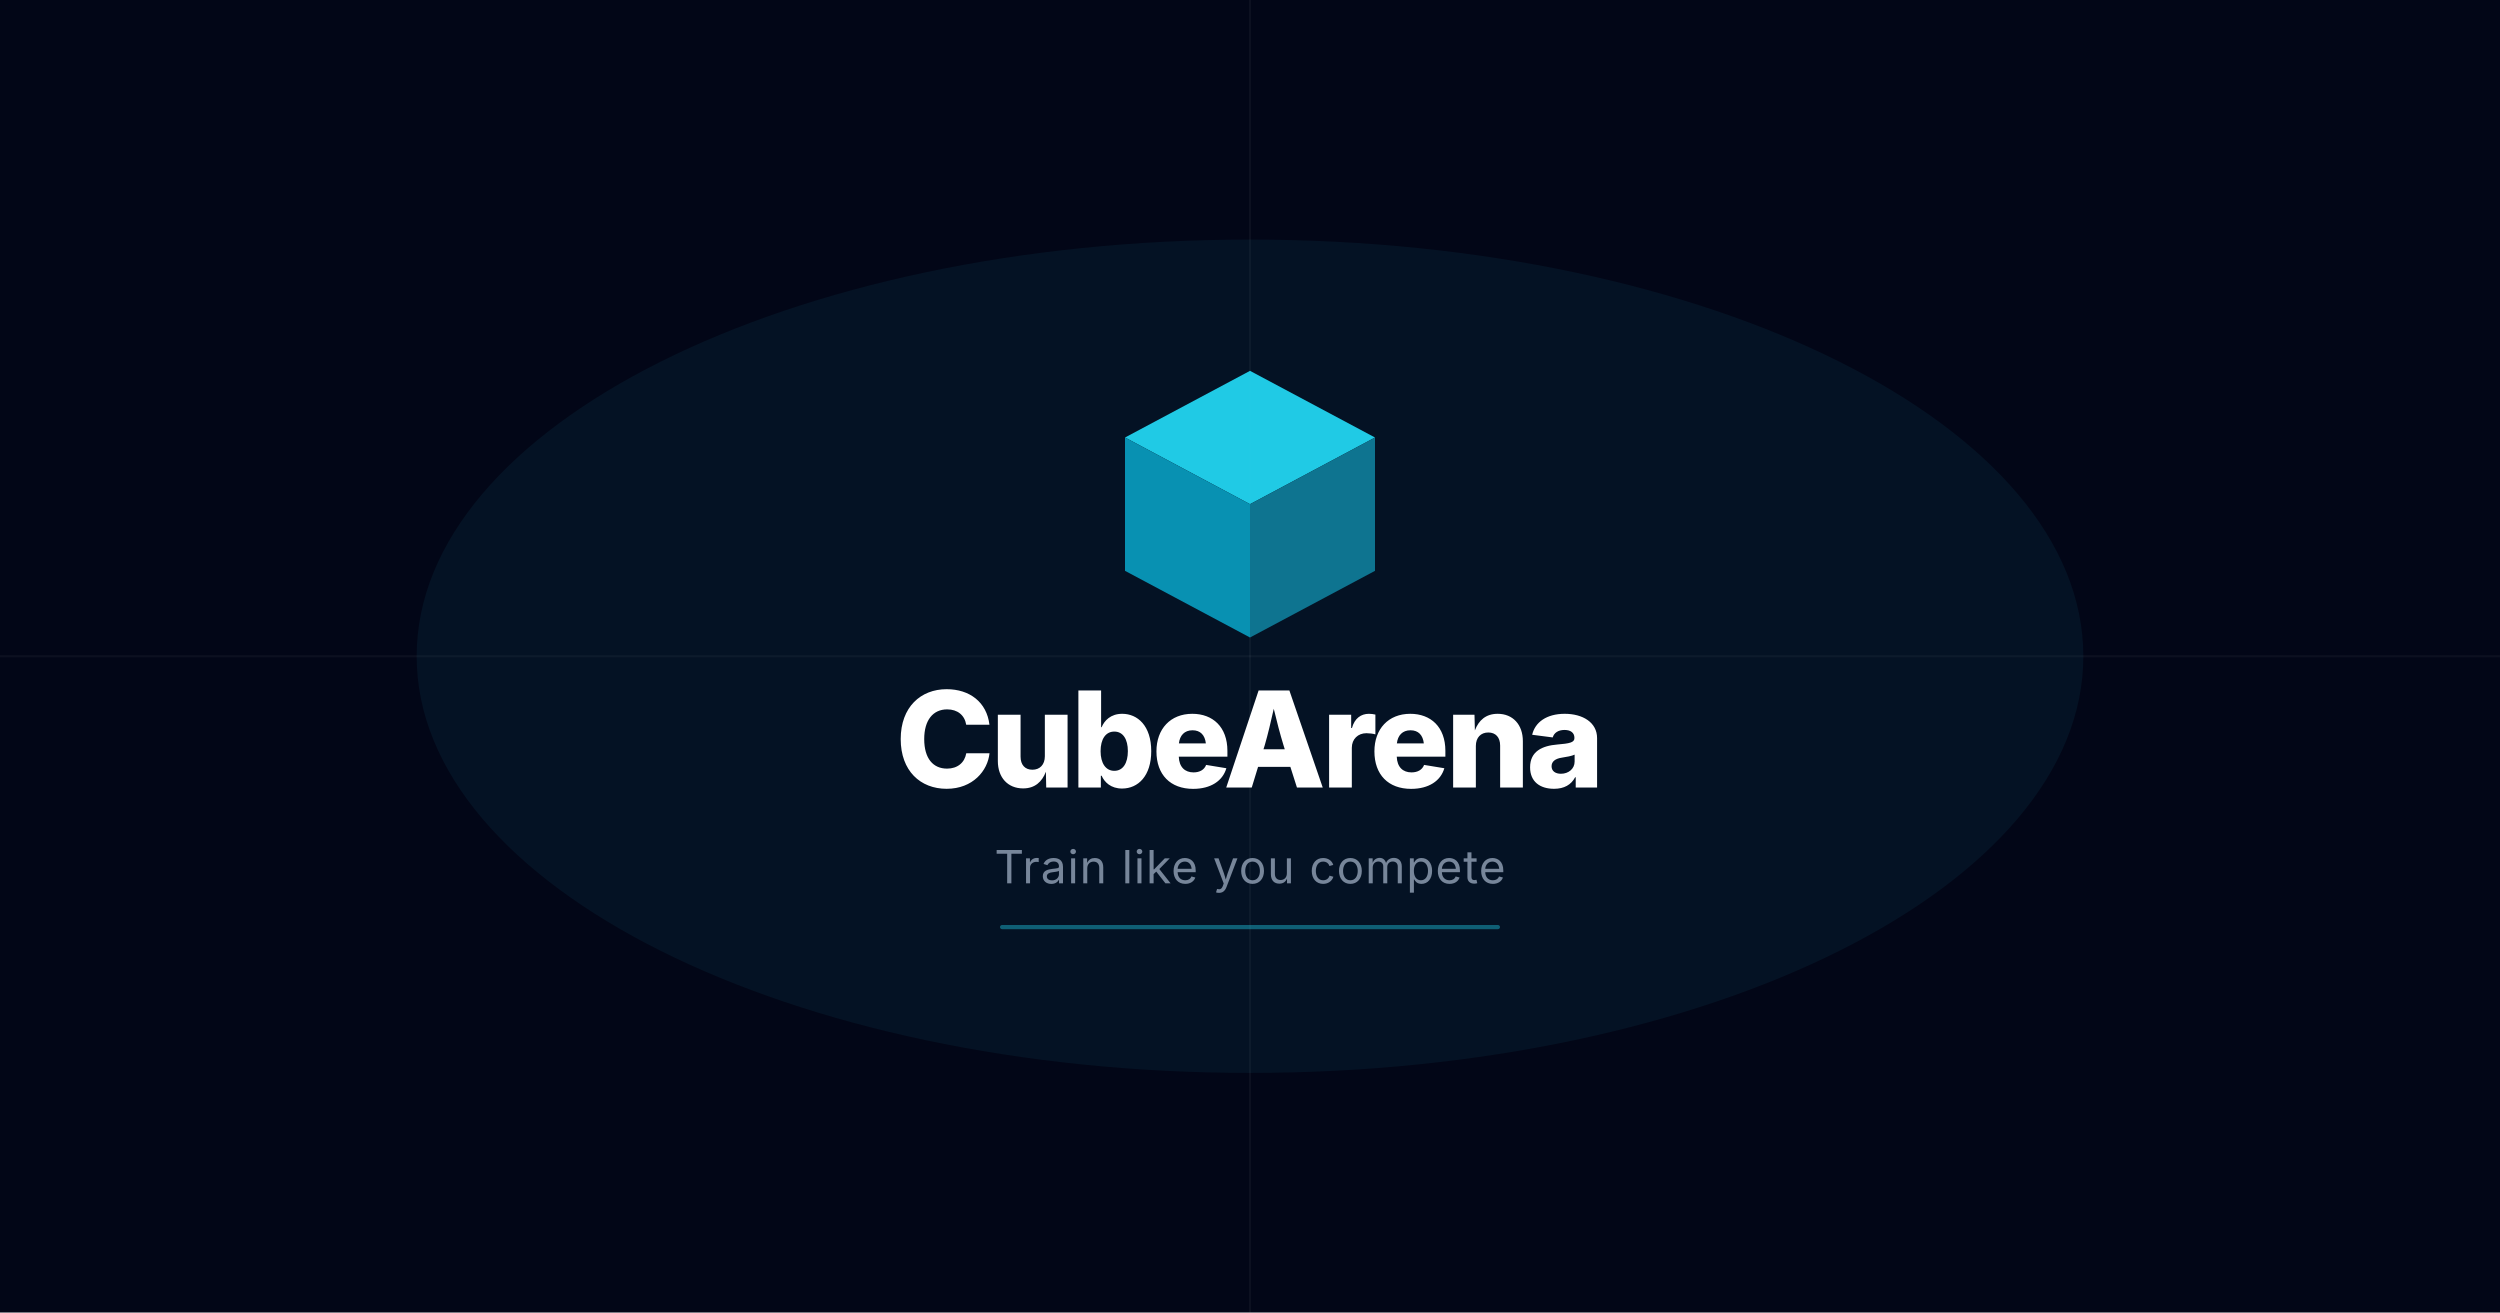
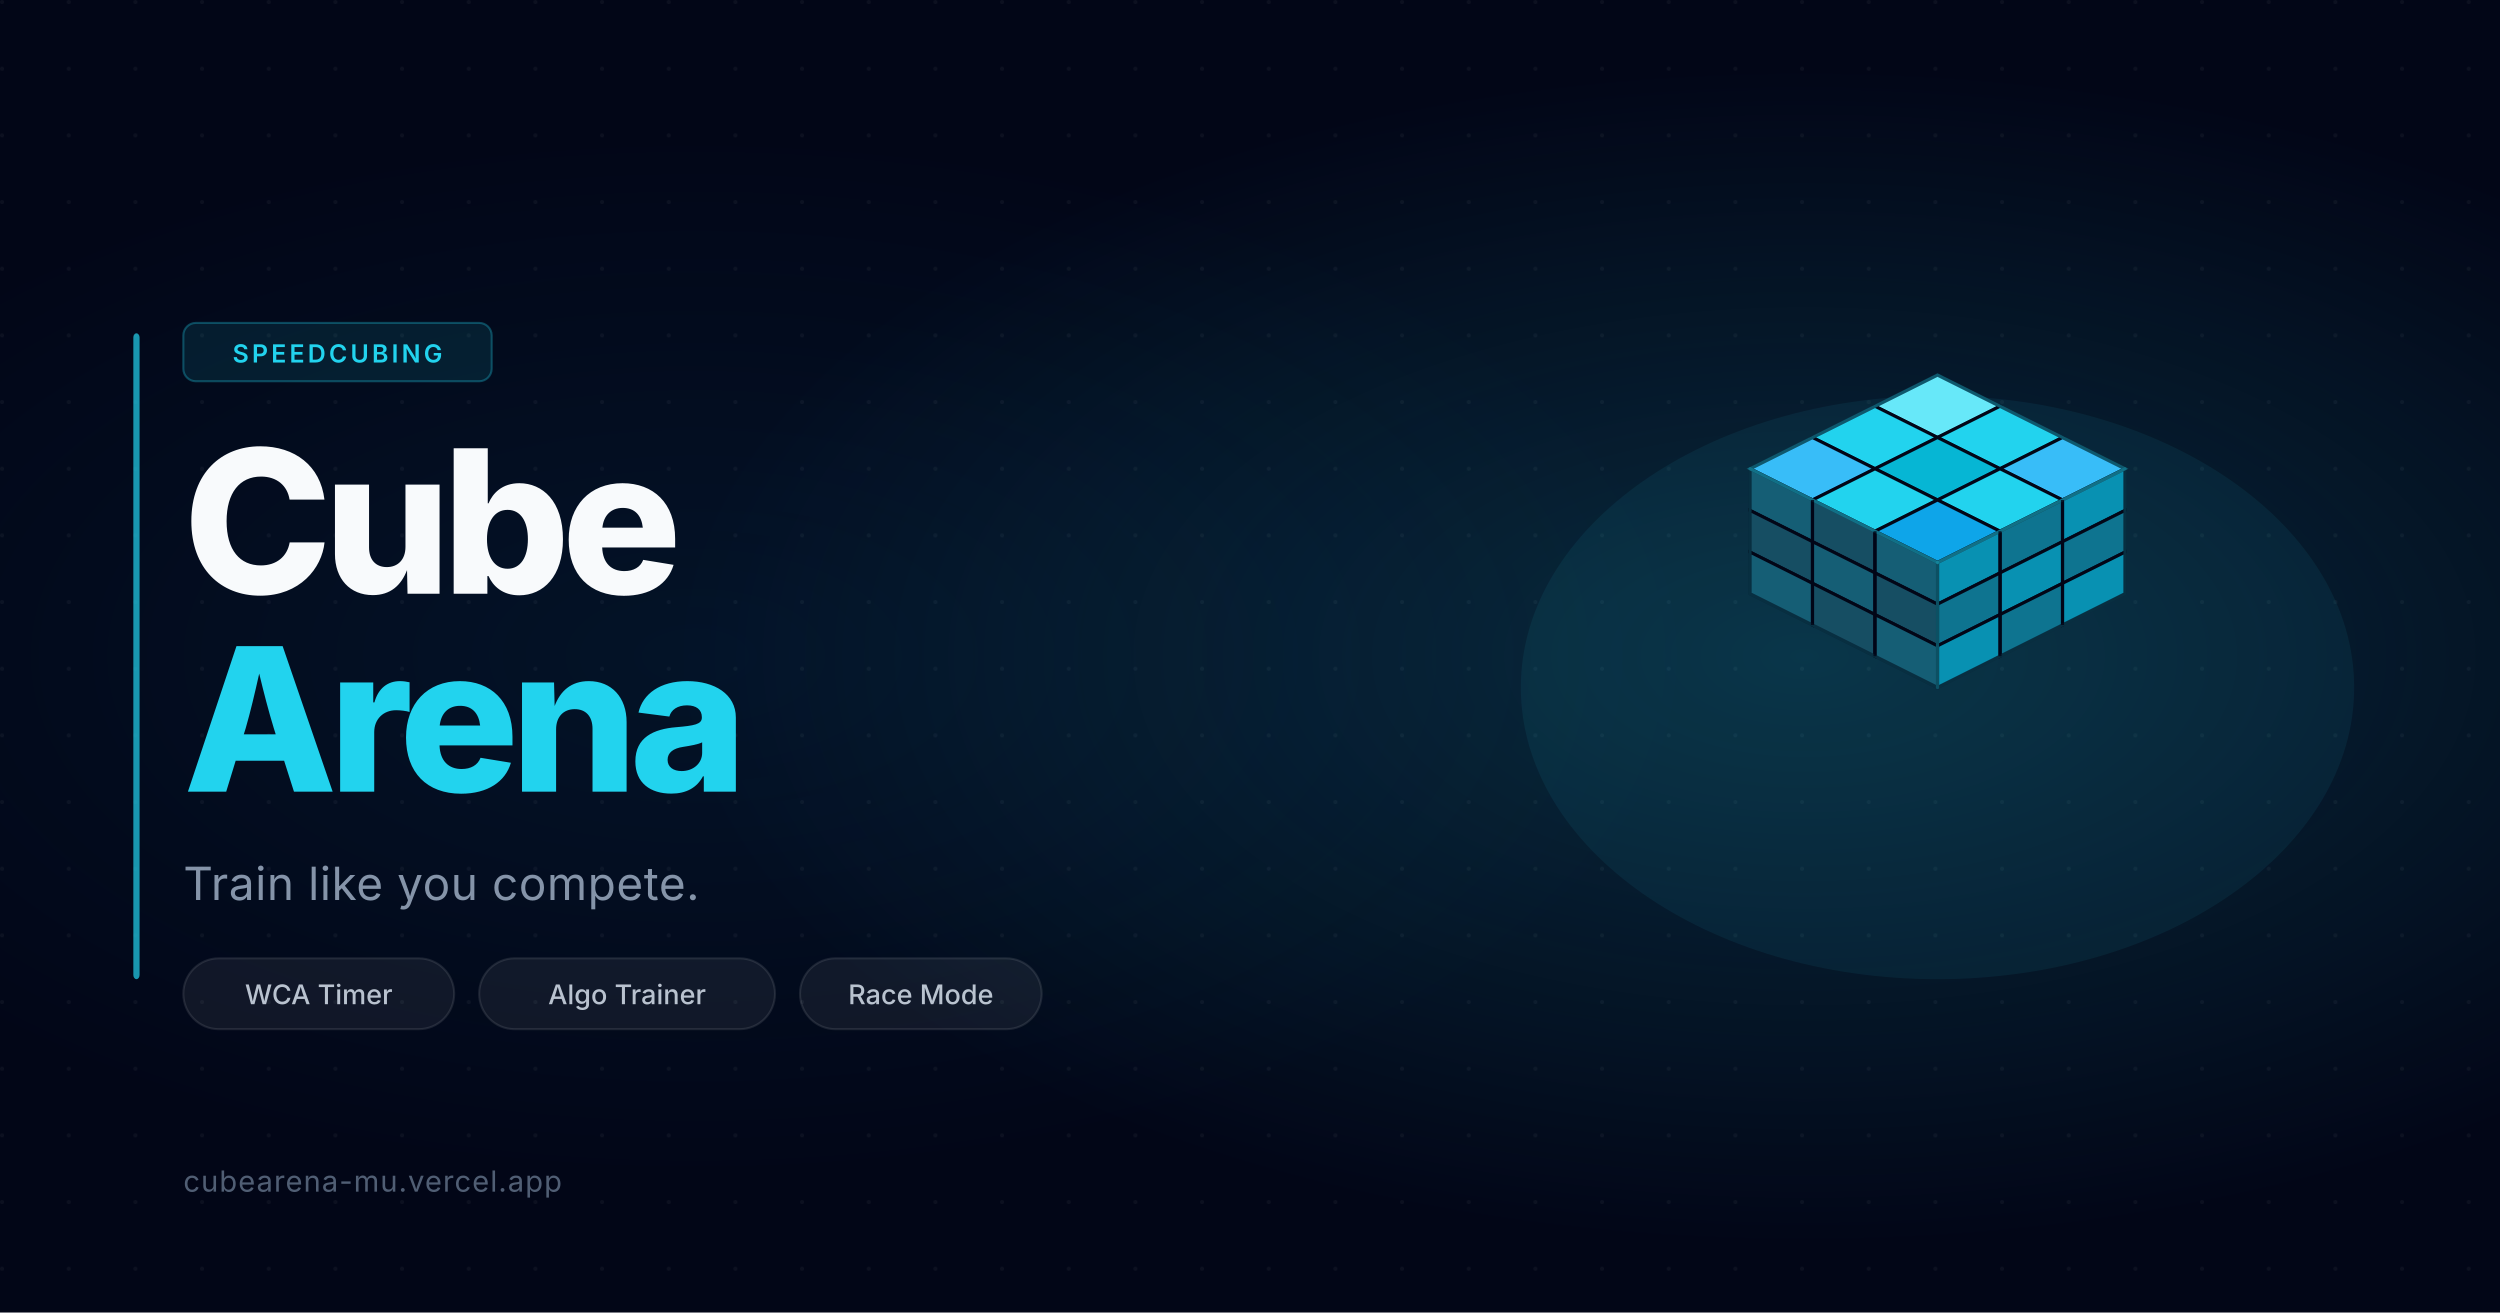
<svg xmlns="http://www.w3.org/2000/svg" viewBox="0 0 1200 630" fill="none">
+   <defs>
+     <radialGradient id="glow" cx="72%" cy="50%" r="45%">
+       <stop offset="0%" stop-color="#22D3EE" stop-opacity="0.18" />
+       <stop offset="100%" stop-color="#22D3EE" stop-opacity="0" />
+     </radialGradient>
+     <radialGradient id="glowLeft" cx="28%" cy="50%" r="40%">
+       <stop offset="0%" stop-color="#0EA5E9" stop-opacity="0.08" />
+       <stop offset="100%" stop-color="#0EA5E9" stop-opacity="0" />
+     </radialGradient>
+     <pattern id="dots" x="0" y="0" width="32" height="32" patternUnits="userSpaceOnUse">
+       <circle cx="1" cy="1" r="1" fill="rgba(255,255,255,0.04)" />
+     </pattern>
+   </defs>
  <rect width="1200" height="630" fill="#020617" />
-   <line x1="0" y1="315" x2="1200" y2="315" stroke="rgba(255,255,255,0.04)" stroke-width="1" />
-   <line x1="600" y1="0" x2="600" y2="630" stroke="rgba(255,255,255,0.04)" stroke-width="1" />
-   <ellipse cx="600" cy="315" rx="400" ry="200" fill="rgba(34,211,238,0.06)" />
-   <path d="M540 210L600 242L660 210L600 178Z" fill="#22D3EE" opacity="0.95" />
-   <path d="M540 210L600 242L600 306L540 274Z" fill="#0891B2" />
-   <path d="M660 210L600 242L600 306L660 274Z" fill="#0E7490" />
-   <text x="600" y="378" font-family="system-ui, -apple-system, sans-serif" font-size="64" font-weight="800" fill="white" text-anchor="middle" letter-spacing="-2">CubeArena</text>
-   <text x="600" y="424" font-family="system-ui, -apple-system, sans-serif" font-size="22" font-weight="400" fill="rgba(148,163,184,0.8)" text-anchor="middle" letter-spacing="0.5">Train like you compete</text>
-   <rect x="480" y="444" width="240" height="2" rx="1" fill="rgba(34,211,238,0.4)" />
+   <rect width="1200" height="630" fill="url(#dots)" />
+   <rect width="1200" height="630" fill="url(#glow)" />
+   <rect width="1200" height="630" fill="url(#glowLeft)" />
+   <rect x="64" y="160" width="3" height="310" rx="2" fill="#22D3EE" opacity="0.7" />
+   <rect x="88" y="155" width="148" height="28" rx="6" fill="rgba(34,211,238,0.1)" stroke="rgba(34,211,238,0.3)" stroke-width="1" />
+   <text x="162" y="174" font-family="system-ui,-apple-system,sans-serif" font-size="12" font-weight="600" fill="#22D3EE" text-anchor="middle" letter-spacing="1.5">SPEEDCUBING</text>
+   <text x="88" y="285" font-family="system-ui,-apple-system,sans-serif" font-size="96" font-weight="800" fill="#F8FAFC" letter-spacing="-4">Cube</text>
+   <text x="88" y="380" font-family="system-ui,-apple-system,sans-serif" font-size="96" font-weight="800" fill="#22D3EE" letter-spacing="-4">Arena</text>
+   <text x="88" y="432" font-family="system-ui,-apple-system,sans-serif" font-size="22" font-weight="400" fill="rgba(148,163,184,0.9)" letter-spacing="0.3">Train like you compete.</text>
+   <rect x="88" y="460" width="130" height="34" rx="17" fill="rgba(255,255,255,0.06)" stroke="rgba(255,255,255,0.1)" stroke-width="1" />
+   <text x="153" y="482" font-family="system-ui,-apple-system,sans-serif" font-size="13" font-weight="500" fill="rgba(203,213,225,0.9)" text-anchor="middle">WCA Timer</text>
+   <rect x="230" y="460" width="142" height="34" rx="17" fill="rgba(255,255,255,0.06)" stroke="rgba(255,255,255,0.1)" stroke-width="1" />
+   <text x="301" y="482" font-family="system-ui,-apple-system,sans-serif" font-size="13" font-weight="500" fill="rgba(203,213,225,0.9)" text-anchor="middle">Algo Trainer</text>
+   <rect x="384" y="460" width="116" height="34" rx="17" fill="rgba(255,255,255,0.06)" stroke="rgba(255,255,255,0.1)" stroke-width="1" />
+   <text x="442" y="482" font-family="system-ui,-apple-system,sans-serif" font-size="13" font-weight="500" fill="rgba(203,213,225,0.9)" text-anchor="middle">Race Mode</text>
+   <text x="88" y="572" font-family="system-ui,-apple-system,sans-serif" font-size="14" font-weight="400" fill="rgba(100,116,139,0.8)" letter-spacing="0.5">cubearena-mu.vercel.app</text>
+   <ellipse cx="930" cy="330" rx="200" ry="140" fill="rgba(34,211,238,0.07)" />
+   <polygon points="930,180 960,195 930,210 900,195" fill="#67E8F9" stroke="#020617" stroke-width="1.5" />
+   <polygon points="960,195 990,210 960,225 930,210" fill="#22D3EE" stroke="#020617" stroke-width="1.5" />
+   <polygon points="990,210 1020,225 990,240 960,225" fill="#38BDF8" stroke="#020617" stroke-width="1.5" />
+   <polygon points="900,195 930,210 900,225 870,210" fill="#22D3EE" stroke="#020617" stroke-width="1.5" />
+   <polygon points="930,210 960,225 930,240 900,225" fill="#06B6D4" stroke="#020617" stroke-width="1.5" />
+   <polygon points="960,225 990,240 960,255 930,240" fill="#22D3EE" stroke="#020617" stroke-width="1.5" />
+   <polygon points="870,210 900,225 870,240 840,225" fill="#38BDF8" stroke="#020617" stroke-width="1.5" />
+   <polygon points="900,225 930,240 900,255 870,240" fill="#22D3EE" stroke="#020617" stroke-width="1.5" />
+   <polygon points="930,240 960,255 930,270 900,255" fill="#0EA5E9" stroke="#020617" stroke-width="1.5" />
+   <polygon points="1020,225 1020,245 990,260 990,240" fill="#0891B2" stroke="#020617" stroke-width="1.5" />
+   <polygon points="1020,245 1020,265 990,280 990,260" fill="#0E7490" stroke="#020617" stroke-width="1.5" />
+   <polygon points="1020,265 1020,285 990,300 990,280" fill="#0891B2" stroke="#020617" stroke-width="1.5" />
+   <polygon points="990,240 990,260 960,275 960,255" fill="#0E7490" stroke="#020617" stroke-width="1.5" />
+   <polygon points="990,260 990,280 960,295 960,275" fill="#0891B2" stroke="#020617" stroke-width="1.5" />
+   <polygon points="990,280 990,300 960,315 960,295" fill="#0E7490" stroke="#020617" stroke-width="1.5" />
+   <polygon points="960,255 960,275 930,290 930,270" fill="#0891B2" stroke="#020617" stroke-width="1.5" />
+   <polygon points="960,275 960,295 930,310 930,290" fill="#0E7490" stroke="#020617" stroke-width="1.5" />
+   <polygon points="960,295 960,315 930,330 930,310" fill="#0891B2" stroke="#020617" stroke-width="1.5" />
+   <polygon points="840,225 840,245 870,260 870,240" fill="#155E75" stroke="#020617" stroke-width="1.5" />
+   <polygon points="840,245 840,265 870,280 870,260" fill="#164E63" stroke="#020617" stroke-width="1.5" />
+   <polygon points="840,265 840,285 870,300 870,280" fill="#155E75" stroke="#020617" stroke-width="1.5" />
+   <polygon points="870,240 870,260 900,275 900,255" fill="#164E63" stroke="#020617" stroke-width="1.5" />
+   <polygon points="870,260 870,280 900,295 900,275" fill="#155E75" stroke="#020617" stroke-width="1.5" />
+   <polygon points="870,280 870,300 900,315 900,295" fill="#164E63" stroke="#020617" stroke-width="1.5" />
+   <polygon points="900,255 900,275 930,290 930,270" fill="#155E75" stroke="#020617" stroke-width="1.5" />
+   <polygon points="900,275 900,295 930,310 930,290" fill="#164E63" stroke="#020617" stroke-width="1.5" />
+   <polygon points="900,295 900,315 930,330 930,310" fill="#155E75" stroke="#020617" stroke-width="1.5" />
+   <polygon points="930,180 1020,225 930,270 840,225" fill="none" stroke="rgba(34,211,238,0.4)" stroke-width="1.5" />
+   <polygon points="1020,225 1020,285 930,330 930,270" fill="none" stroke="rgba(34,211,238,0.2)" stroke-width="1.5" />
+   <polygon points="840,225 840,285 930,330 930,270" fill="none" stroke="rgba(34,211,238,0.2)" stroke-width="1.5" />
+   <line x1="990" y1="240" x2="990" y2="300" stroke="rgba(2,6,23,0.8)" stroke-width="1.5" />
+   <line x1="960" y1="255" x2="960" y2="315" stroke="rgba(2,6,23,0.8)" stroke-width="1.5" />
+   <line x1="870" y1="240" x2="870" y2="300" stroke="rgba(2,6,23,0.8)" stroke-width="1.5" />
+   <line x1="900" y1="255" x2="900" y2="315" stroke="rgba(2,6,23,0.8)" stroke-width="1.5" />
</svg>
